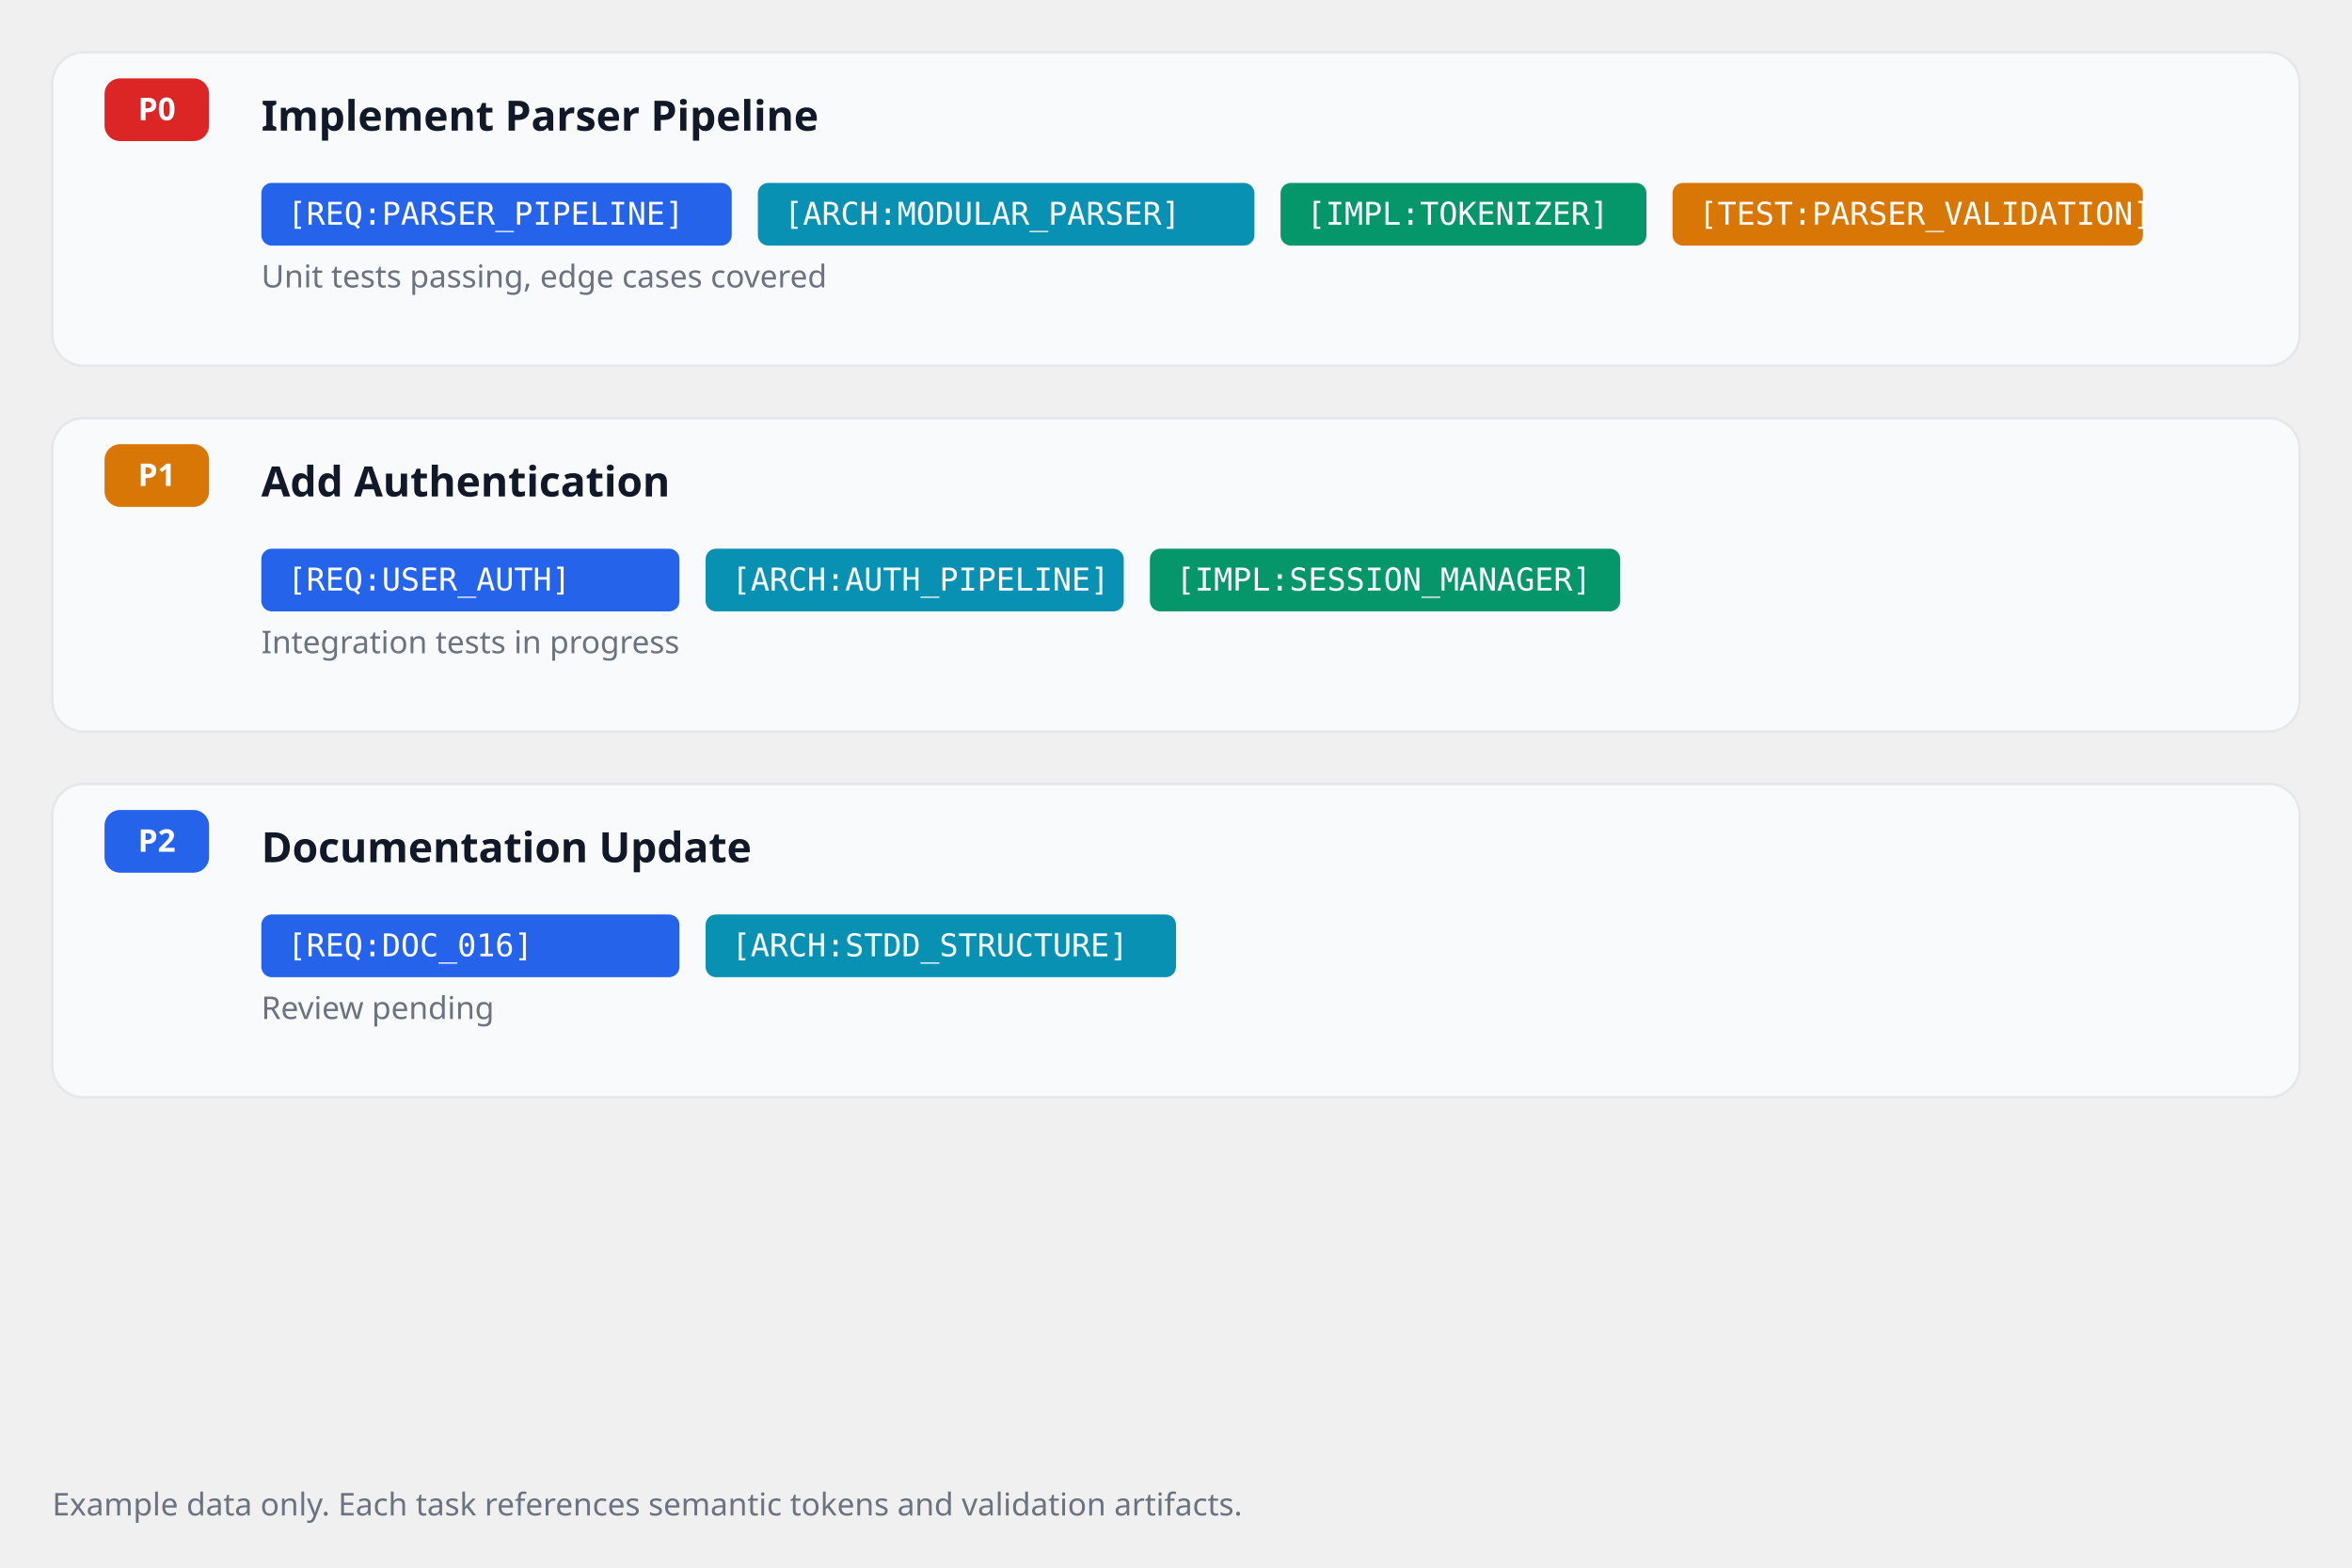
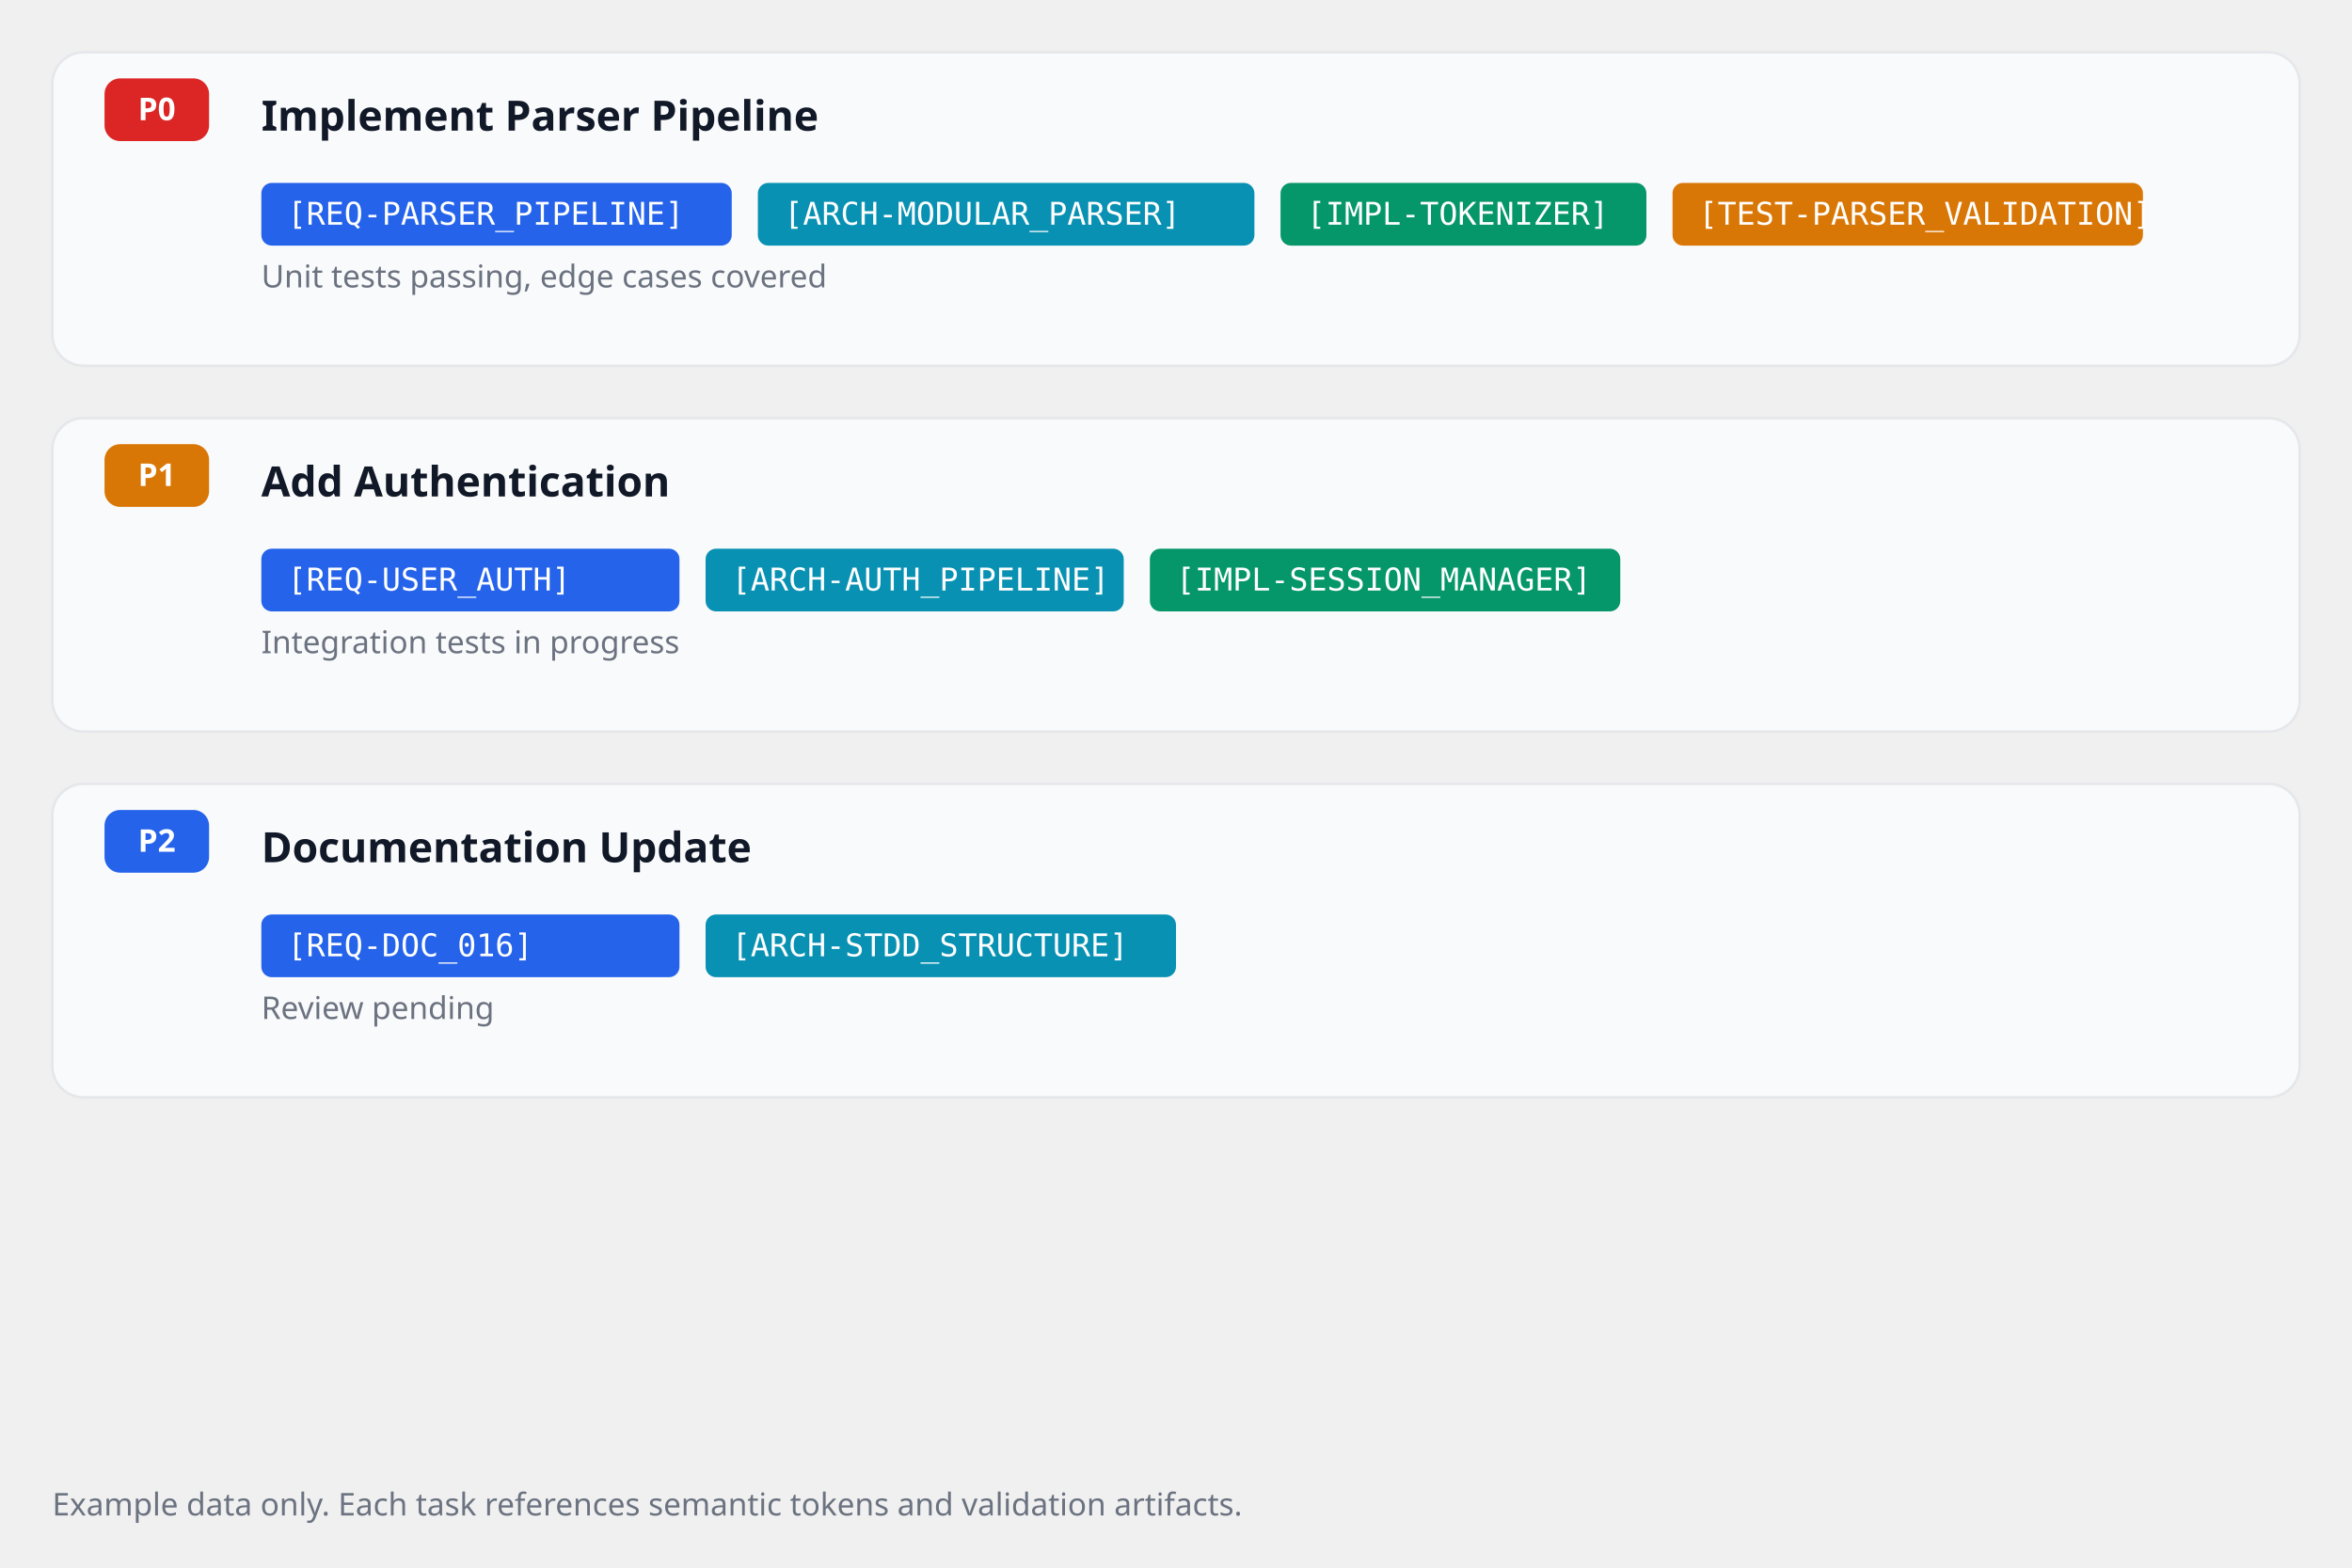
<svg xmlns="http://www.w3.org/2000/svg" width="900" height="600" viewBox="0 0 900 600" role="img">
  <style>
    .card {
      fill: #f9fafb;
      stroke: #e5e7eb;
      rx: 12;
      ry: 12;
    }
    .priority {
      font-family: sans-serif;
      font-size: 12px;
      font-weight: bold;
      fill: white;
    }
    .p0 { fill: #dc2626; } /* red */
    .p1 { fill: #d97706; } /* amber */
    .p2 { fill: #2563eb; } /* blue */
    .badge {
      font-family: monospace;
      font-size: 12px;
      fill: white;
      padding: 6px;
    }
    .req { fill: #2563eb; }
    .arch { fill: #0891b2; }
    .impl { fill: #059669; }
    .test { fill: #d97706; }
    .title {
      font-family: sans-serif;
      font-size: 16px;
      font-weight: bold;
      fill: #111827;
    }
    .evidence {
      font-family: sans-serif;
      font-size: 12px;
      fill: #6b7280;
    }
    .caption {
      font-family: sans-serif;
      font-size: 12px;
      fill: #6b7280;
      text-anchor: start;
    }
  </style>
  <rect x="20" y="20" width="860" height="120" class="card" />
  <rect x="40" y="30" width="40" height="24" rx="6" ry="6" class="p0" />
  <text x="60" y="46" class="priority" text-anchor="middle">P0</text>
  <text x="100" y="50" class="title">Implement Parser Pipeline</text>
  <rect x="100" y="70" width="180" height="24" rx="4" ry="4" class="req" />
-   <text x="110" y="86" class="badge">[REQ:PARSER_PIPELINE]</text>
+   <text x="110" y="86" class="badge">[REQ-PARSER_PIPELINE]</text>
  <rect x="290" y="70" width="190" height="24" rx="4" ry="4" class="arch" />
-   <text x="300" y="86" class="badge">[ARCH:MODULAR_PARSER]</text>
+   <text x="300" y="86" class="badge">[ARCH-MODULAR_PARSER]</text>
  <rect x="490" y="70" width="140" height="24" rx="4" ry="4" class="impl" />
-   <text x="500" y="86" class="badge">[IMPL:TOKENIZER]</text>
+   <text x="500" y="86" class="badge">[IMPL-TOKENIZER]</text>
  <rect x="640" y="70" width="180" height="24" rx="4" ry="4" class="test" />
-   <text x="650" y="86" class="badge">[TEST:PARSER_VALIDATION]</text>
+   <text x="650" y="86" class="badge">[TEST-PARSER_VALIDATION]</text>
  <text x="100" y="110" class="evidence">Unit tests passing, edge cases covered</text>
  <rect x="20" y="160" width="860" height="120" class="card" />
  <rect x="40" y="170" width="40" height="24" rx="6" ry="6" class="p1" />
  <text x="60" y="186" class="priority" text-anchor="middle">P1</text>
  <text x="100" y="190" class="title">Add Authentication</text>
  <rect x="100" y="210" width="160" height="24" rx="4" ry="4" class="req" />
-   <text x="110" y="226" class="badge">[REQ:USER_AUTH]</text>
+   <text x="110" y="226" class="badge">[REQ-USER_AUTH]</text>
  <rect x="270" y="210" width="160" height="24" rx="4" ry="4" class="arch" />
-   <text x="280" y="226" class="badge">[ARCH:AUTH_PIPELINE]</text>
+   <text x="280" y="226" class="badge">[ARCH-AUTH_PIPELINE]</text>
  <rect x="440" y="210" width="180" height="24" rx="4" ry="4" class="impl" />
-   <text x="450" y="226" class="badge">[IMPL:SESSION_MANAGER]</text>
+   <text x="450" y="226" class="badge">[IMPL-SESSION_MANAGER]</text>
  <text x="100" y="250" class="evidence">Integration tests in progress</text>
  <rect x="20" y="300" width="860" height="120" class="card" />
  <rect x="40" y="310" width="40" height="24" rx="6" ry="6" class="p2" />
  <text x="60" y="326" class="priority" text-anchor="middle">P2</text>
  <text x="100" y="330" class="title">Documentation Update</text>
  <rect x="100" y="350" width="160" height="24" rx="4" ry="4" class="req" />
-   <text x="110" y="366" class="badge">[REQ:DOC_016]</text>
+   <text x="110" y="366" class="badge">[REQ-DOC_016]</text>
  <rect x="270" y="350" width="180" height="24" rx="4" ry="4" class="arch" />
-   <text x="280" y="366" class="badge">[ARCH:STDD_STRUCTURE]</text>
+   <text x="280" y="366" class="badge">[ARCH-STDD_STRUCTURE]</text>
  <text x="100" y="390" class="evidence">Review pending</text>
  <text x="20" y="580" class="caption">
    Example data only. Each task references semantic tokens and validation artifacts.
  </text>
</svg>
